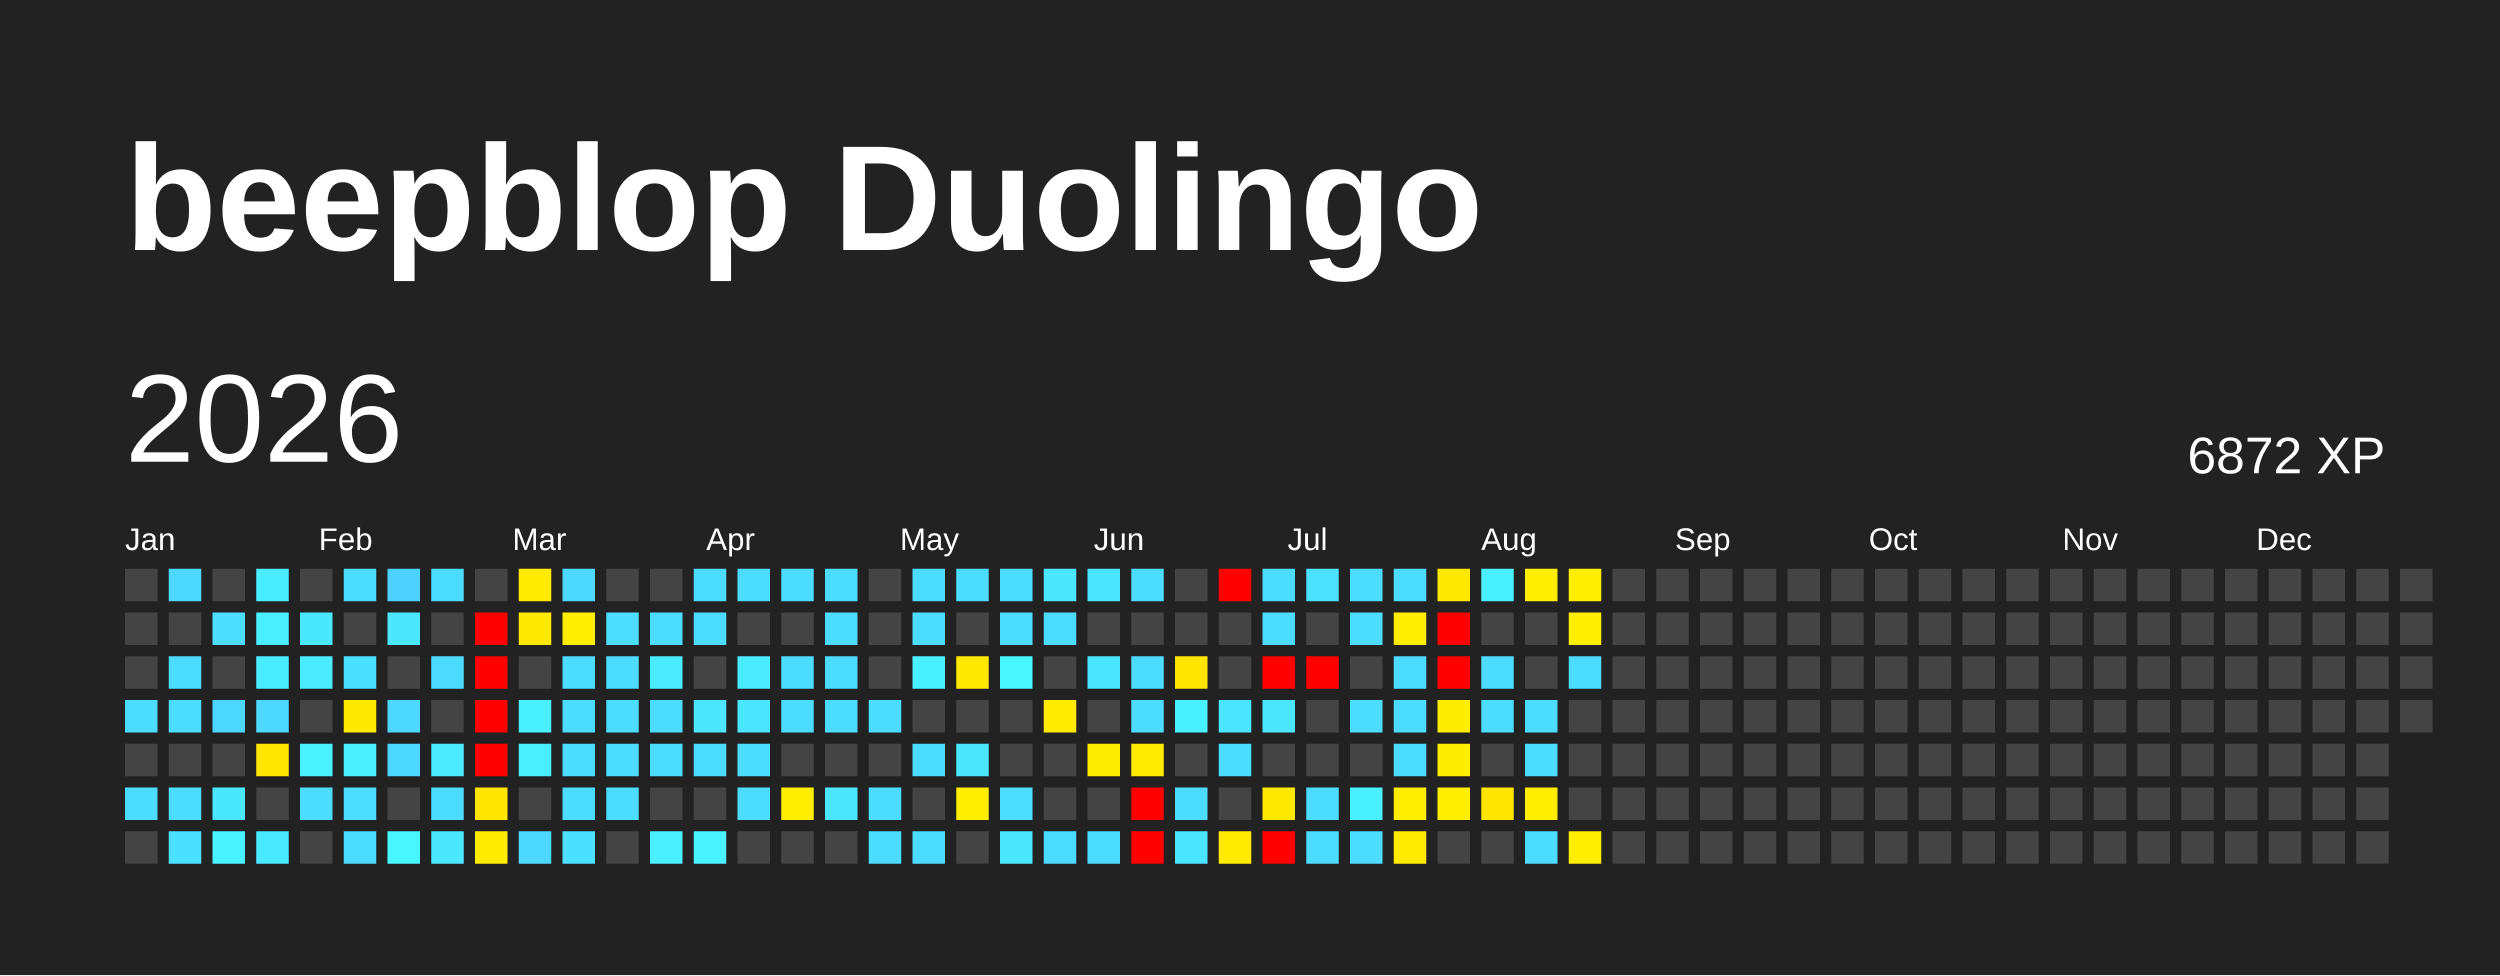
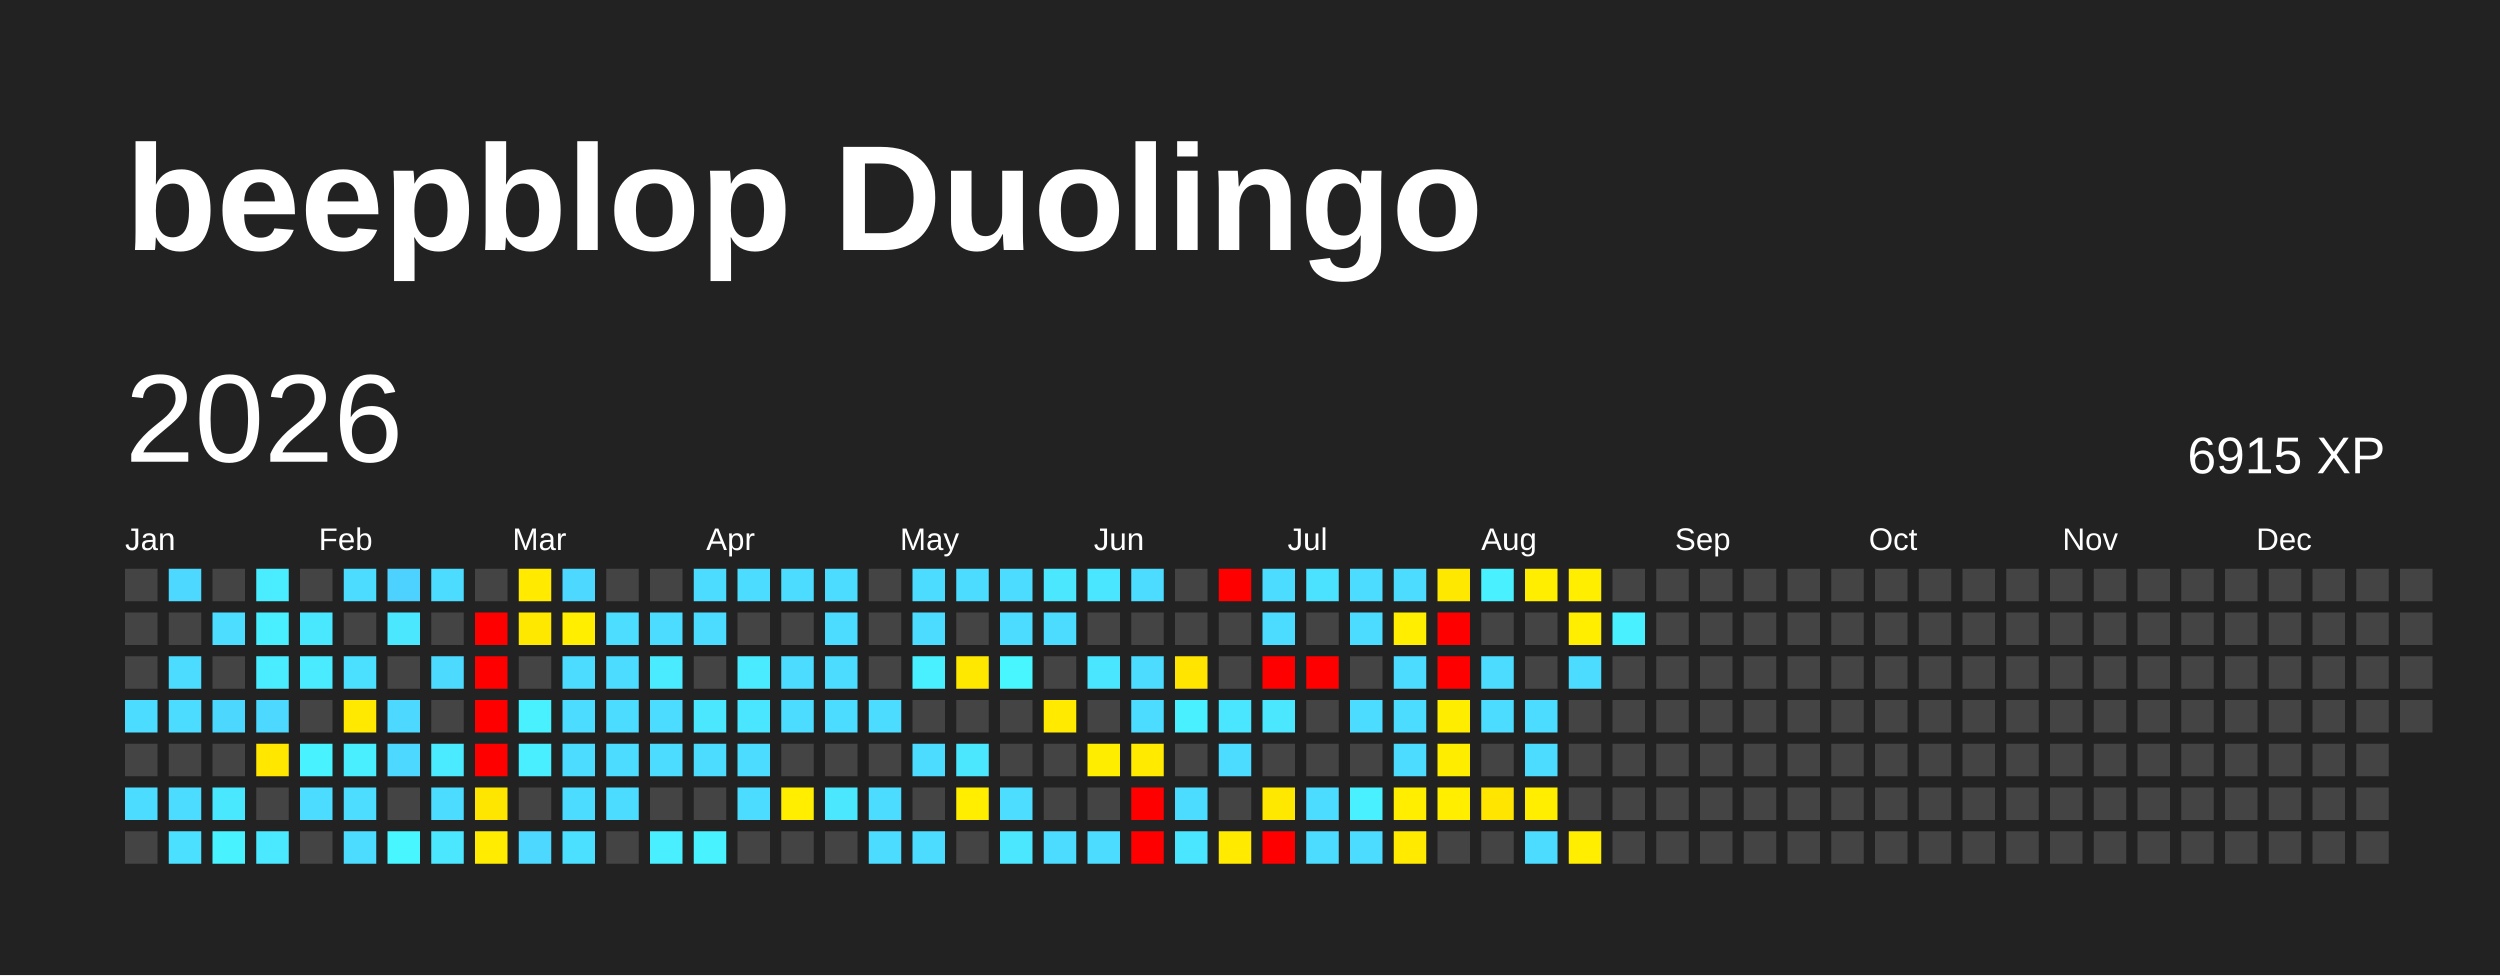
<svg xmlns="http://www.w3.org/2000/svg" baseProfile="full" height="78mm" version="1.1" viewBox="0,0,200,78" width="200mm">
  <defs />
  <rect fill="#222222" height="78" width="200" x="0" y="0" />
  <text fill="#FFFFFF" style="font-size:12px; font-family:Arial; font-weight:bold;" x="10" y="20">beepblop Duolingo</text>
  <text dominant-baseline="hanging" fill="#FFFFFF" style="font-size:10.0px; font-family:Arial;" x="10" y="30">2026</text>
-   <text dominant-baseline="hanging" fill="#FFFFFF" style="font-size:4.125px; font-family:Arial;" x="175" y="35">6872 XP</text>
+   <text dominant-baseline="hanging" fill="#FFFFFF" style="font-size:4.125px; font-family:Arial;" x="175" y="35">6915 XP</text>
  <text fill="#FFFFFF" style="font-size:2.5px; font-family:Arial" x="10.0" y="44">Jan</text>
  <text fill="#FFFFFF" style="font-size:2.5px; font-family:Arial" x="25.5" y="44">Feb</text>
  <text fill="#FFFFFF" style="font-size:2.5px; font-family:Arial" x="41.0" y="44">Mar</text>
  <text fill="#FFFFFF" style="font-size:2.5px; font-family:Arial" x="56.5" y="44">Apr</text>
  <text fill="#FFFFFF" style="font-size:2.5px; font-family:Arial" x="72.0" y="44">May</text>
  <text fill="#FFFFFF" style="font-size:2.5px; font-family:Arial" x="87.5" y="44">Jun</text>
  <text fill="#FFFFFF" style="font-size:2.5px; font-family:Arial" x="103.0" y="44">Jul</text>
  <text fill="#FFFFFF" style="font-size:2.5px; font-family:Arial" x="118.5" y="44">Aug</text>
  <text fill="#FFFFFF" style="font-size:2.5px; font-family:Arial" x="134.0" y="44">Sep</text>
  <text fill="#FFFFFF" style="font-size:2.5px; font-family:Arial" x="149.5" y="44">Oct</text>
  <text fill="#FFFFFF" style="font-size:2.5px; font-family:Arial" x="165.0" y="44">Nov</text>
  <text fill="#FFFFFF" style="font-size:2.5px; font-family:Arial" x="180.5" y="44">Dec</text>
  <rect fill="#444444" height="2.6" width="2.6" x="10.0" y="45.5" />
  <rect fill="#444444" height="2.6" width="2.6" x="10.0" y="49.0" />
  <rect fill="#444444" height="2.6" width="2.6" x="10.0" y="52.5" />
  <rect fill="#4cdcff" height="2.6" width="2.6" x="10.0" y="56.0" />
  <rect fill="#444444" height="2.6" width="2.6" x="10.0" y="59.5" />
  <rect fill="#4cdcff" height="2.6" width="2.6" x="10.0" y="63.0" />
  <rect fill="#444444" height="2.6" width="2.6" x="10.0" y="66.5" />
  <rect fill="#4cd8ff" height="2.6" width="2.6" x="13.5" y="45.5" />
  <rect fill="#444444" height="2.6" width="2.6" x="13.5" y="49.0" />
  <rect fill="#4cdcff" height="2.6" width="2.6" x="13.5" y="52.5" />
  <rect fill="#4cdcff" height="2.6" width="2.6" x="13.5" y="56.0" />
  <rect fill="#444444" height="2.6" width="2.6" x="13.5" y="59.5" />
  <rect fill="#4cdcff" height="2.6" width="2.6" x="13.5" y="63.0" />
  <rect fill="#4be0ff" height="2.6" width="2.6" x="13.5" y="66.5" />
  <rect fill="#444444" height="2.6" width="2.6" x="17.0" y="45.5" />
  <rect fill="#4cddff" height="2.6" width="2.6" x="17.0" y="49.0" />
  <rect fill="#444444" height="2.6" width="2.6" x="17.0" y="52.5" />
  <rect fill="#4cd7ff" height="2.6" width="2.6" x="17.0" y="56.0" />
  <rect fill="#444444" height="2.6" width="2.6" x="17.0" y="59.5" />
  <rect fill="#4ae8ff" height="2.6" width="2.6" x="17.0" y="63.0" />
  <rect fill="#49f2ff" height="2.6" width="2.6" x="17.0" y="66.5" />
  <rect fill="#49edff" height="2.6" width="2.6" x="20.5" y="45.5" />
  <rect fill="#49eeff" height="2.6" width="2.6" x="20.5" y="49.0" />
  <rect fill="#4aecff" height="2.6" width="2.6" x="20.5" y="52.5" />
  <rect fill="#4cd8ff" height="2.6" width="2.6" x="20.5" y="56.0" />
  <rect fill="#ffe700" height="2.6" width="2.6" x="20.5" y="59.5" />
  <rect fill="#444444" height="2.6" width="2.6" x="20.5" y="63.0" />
  <rect fill="#4ae9ff" height="2.6" width="2.6" x="20.5" y="66.5" />
  <rect fill="#444444" height="2.6" width="2.6" x="24.0" y="45.5" />
  <rect fill="#4ae8ff" height="2.6" width="2.6" x="24.0" y="49.0" />
  <rect fill="#4aeaff" height="2.6" width="2.6" x="24.0" y="52.5" />
  <rect fill="#444444" height="2.6" width="2.6" x="24.0" y="56.0" />
  <rect fill="#49f2ff" height="2.6" width="2.6" x="24.0" y="59.5" />
  <rect fill="#4cdcff" height="2.6" width="2.6" x="24.0" y="63.0" />
  <rect fill="#444444" height="2.6" width="2.6" x="24.0" y="66.5" />
  <rect fill="#4cdcff" height="2.6" width="2.6" x="27.5" y="45.5" />
  <rect fill="#444444" height="2.6" width="2.6" x="27.5" y="49.0" />
  <rect fill="#4be0ff" height="2.6" width="2.6" x="27.5" y="52.5" />
  <rect fill="#ffe900" height="2.6" width="2.6" x="27.5" y="56.0" />
  <rect fill="#49eeff" height="2.6" width="2.6" x="27.5" y="59.5" />
  <rect fill="#4cddff" height="2.6" width="2.6" x="27.5" y="63.0" />
  <rect fill="#4cdcff" height="2.6" width="2.6" x="27.5" y="66.5" />
  <rect fill="#4dd2ff" height="2.6" width="2.6" x="31.0" y="45.5" />
  <rect fill="#4ae7ff" height="2.6" width="2.6" x="31.0" y="49.0" />
  <rect fill="#444444" height="2.6" width="2.6" x="31.0" y="52.5" />
  <rect fill="#4cd8ff" height="2.6" width="2.6" x="31.0" y="56.0" />
  <rect fill="#4cd8ff" height="2.6" width="2.6" x="31.0" y="59.5" />
  <rect fill="#444444" height="2.6" width="2.6" x="31.0" y="63.0" />
  <rect fill="#48f6ff" height="2.6" width="2.6" x="31.0" y="66.5" />
  <rect fill="#4cdcff" height="2.6" width="2.6" x="34.5" y="45.5" />
  <rect fill="#444444" height="2.6" width="2.6" x="34.5" y="49.0" />
  <rect fill="#4cdbff" height="2.6" width="2.6" x="34.5" y="52.5" />
  <rect fill="#444444" height="2.6" width="2.6" x="34.5" y="56.0" />
  <rect fill="#4aeaff" height="2.6" width="2.6" x="34.5" y="59.5" />
  <rect fill="#4cdcff" height="2.6" width="2.6" x="34.5" y="63.0" />
  <rect fill="#4ae7ff" height="2.6" width="2.6" x="34.5" y="66.5" />
  <rect fill="#444444" height="2.6" width="2.6" x="38.0" y="45.5" />
  <rect fill="red" height="2.6" width="2.6" x="38.0" y="49.0" />
  <rect fill="red" height="2.6" width="2.6" x="38.0" y="52.5" />
  <rect fill="red" height="2.6" width="2.6" x="38.0" y="56.0" />
  <rect fill="red" height="2.6" width="2.6" x="38.0" y="59.5" />
  <rect fill="#ffe600" height="2.6" width="2.6" x="38.0" y="63.0" />
  <rect fill="#ffec00" height="2.6" width="2.6" x="38.0" y="66.5" />
  <rect fill="#ffea00" height="2.6" width="2.6" x="41.5" y="45.5" />
  <rect fill="#ffe800" height="2.6" width="2.6" x="41.5" y="49.0" />
  <rect fill="#444444" height="2.6" width="2.6" x="41.5" y="52.5" />
  <rect fill="#49f1ff" height="2.6" width="2.6" x="41.5" y="56.0" />
  <rect fill="#49efff" height="2.6" width="2.6" x="41.5" y="59.5" />
  <rect fill="#444444" height="2.6" width="2.6" x="41.5" y="63.0" />
  <rect fill="#4cd8ff" height="2.6" width="2.6" x="41.5" y="66.5" />
  <rect fill="#4cd8ff" height="2.6" width="2.6" x="45.0" y="45.5" />
  <rect fill="#ffee00" height="2.6" width="2.6" x="45.0" y="49.0" />
  <rect fill="#4cdcff" height="2.6" width="2.6" x="45.0" y="52.5" />
  <rect fill="#4cdcff" height="2.6" width="2.6" x="45.0" y="56.0" />
  <rect fill="#4cdcff" height="2.6" width="2.6" x="45.0" y="59.5" />
  <rect fill="#4cdcff" height="2.6" width="2.6" x="45.0" y="63.0" />
  <rect fill="#4be0ff" height="2.6" width="2.6" x="45.0" y="66.5" />
  <rect fill="#444444" height="2.6" width="2.6" x="48.5" y="45.5" />
  <rect fill="#4cddff" height="2.6" width="2.6" x="48.5" y="49.0" />
  <rect fill="#4cdcff" height="2.6" width="2.6" x="48.5" y="52.5" />
  <rect fill="#4cdcff" height="2.6" width="2.6" x="48.5" y="56.0" />
  <rect fill="#4cdcff" height="2.6" width="2.6" x="48.5" y="59.5" />
  <rect fill="#4cdcff" height="2.6" width="2.6" x="48.5" y="63.0" />
  <rect fill="#444444" height="2.6" width="2.6" x="48.5" y="66.5" />
  <rect fill="#444444" height="2.6" width="2.6" x="52.0" y="45.5" />
  <rect fill="#4cdcff" height="2.6" width="2.6" x="52.0" y="49.0" />
  <rect fill="#4aebff" height="2.6" width="2.6" x="52.0" y="52.5" />
  <rect fill="#4cdcff" height="2.6" width="2.6" x="52.0" y="56.0" />
  <rect fill="#4cdcff" height="2.6" width="2.6" x="52.0" y="59.5" />
  <rect fill="#444444" height="2.6" width="2.6" x="52.0" y="63.0" />
  <rect fill="#49eeff" height="2.6" width="2.6" x="52.0" y="66.5" />
  <rect fill="#4cdcff" height="2.6" width="2.6" x="55.5" y="45.5" />
  <rect fill="#4cdcff" height="2.6" width="2.6" x="55.5" y="49.0" />
  <rect fill="#444444" height="2.6" width="2.6" x="55.5" y="52.5" />
  <rect fill="#4ae7ff" height="2.6" width="2.6" x="55.5" y="56.0" />
  <rect fill="#4cdcff" height="2.6" width="2.6" x="55.5" y="59.5" />
  <rect fill="#444444" height="2.6" width="2.6" x="55.5" y="63.0" />
  <rect fill="#49f2ff" height="2.6" width="2.6" x="55.5" y="66.5" />
  <rect fill="#4cdcff" height="2.6" width="2.6" x="59.0" y="45.5" />
  <rect fill="#444444" height="2.6" width="2.6" x="59.0" y="49.0" />
  <rect fill="#4aeaff" height="2.6" width="2.6" x="59.0" y="52.5" />
  <rect fill="#4ae5ff" height="2.6" width="2.6" x="59.0" y="56.0" />
  <rect fill="#4cdcff" height="2.6" width="2.6" x="59.0" y="59.5" />
  <rect fill="#4cdcff" height="2.6" width="2.6" x="59.0" y="63.0" />
  <rect fill="#444444" height="2.6" width="2.6" x="59.0" y="66.5" />
  <rect fill="#4cdcff" height="2.6" width="2.6" x="62.5" y="45.5" />
  <rect fill="#444444" height="2.6" width="2.6" x="62.5" y="49.0" />
  <rect fill="#4cdcff" height="2.6" width="2.6" x="62.5" y="52.5" />
  <rect fill="#4cdcff" height="2.6" width="2.6" x="62.5" y="56.0" />
  <rect fill="#444444" height="2.6" width="2.6" x="62.5" y="59.5" />
  <rect fill="#ffee00" height="2.6" width="2.6" x="62.5" y="63.0" />
  <rect fill="#444444" height="2.6" width="2.6" x="62.5" y="66.5" />
  <rect fill="#4cdcff" height="2.6" width="2.6" x="66.0" y="45.5" />
  <rect fill="#4cdcff" height="2.6" width="2.6" x="66.0" y="49.0" />
  <rect fill="#4cdcff" height="2.6" width="2.6" x="66.0" y="52.5" />
  <rect fill="#4cdcff" height="2.6" width="2.6" x="66.0" y="56.0" />
  <rect fill="#444444" height="2.6" width="2.6" x="66.0" y="59.5" />
  <rect fill="#4ae7ff" height="2.6" width="2.6" x="66.0" y="63.0" />
  <rect fill="#444444" height="2.6" width="2.6" x="66.0" y="66.5" />
  <rect fill="#444444" height="2.6" width="2.6" x="69.5" y="45.5" />
  <rect fill="#444444" height="2.6" width="2.6" x="69.5" y="49.0" />
  <rect fill="#444444" height="2.6" width="2.6" x="69.5" y="52.5" />
  <rect fill="#4cdcff" height="2.6" width="2.6" x="69.5" y="56.0" />
  <rect fill="#444444" height="2.6" width="2.6" x="69.5" y="59.5" />
  <rect fill="#4cdcff" height="2.6" width="2.6" x="69.5" y="63.0" />
  <rect fill="#4cdcff" height="2.6" width="2.6" x="69.5" y="66.5" />
  <rect fill="#4cdcff" height="2.6" width="2.6" x="73.0" y="45.5" />
  <rect fill="#4cdcff" height="2.6" width="2.6" x="73.0" y="49.0" />
  <rect fill="#49f0ff" height="2.6" width="2.6" x="73.0" y="52.5" />
  <rect fill="#444444" height="2.6" width="2.6" x="73.0" y="56.0" />
  <rect fill="#4cdcff" height="2.6" width="2.6" x="73.0" y="59.5" />
  <rect fill="#444444" height="2.6" width="2.6" x="73.0" y="63.0" />
  <rect fill="#4cdcff" height="2.6" width="2.6" x="73.0" y="66.5" />
  <rect fill="#4cdcff" height="2.6" width="2.6" x="76.5" y="45.5" />
  <rect fill="#444444" height="2.6" width="2.6" x="76.5" y="49.0" />
  <rect fill="#ffe800" height="2.6" width="2.6" x="76.5" y="52.5" />
  <rect fill="#444444" height="2.6" width="2.6" x="76.5" y="56.0" />
  <rect fill="#4ae7ff" height="2.6" width="2.6" x="76.5" y="59.5" />
  <rect fill="#ffee00" height="2.6" width="2.6" x="76.5" y="63.0" />
  <rect fill="#444444" height="2.6" width="2.6" x="76.5" y="66.5" />
  <rect fill="#4cdcff" height="2.6" width="2.6" x="80.0" y="45.5" />
  <rect fill="#4cdcff" height="2.6" width="2.6" x="80.0" y="49.0" />
  <rect fill="#48f6ff" height="2.6" width="2.6" x="80.0" y="52.5" />
  <rect fill="#444444" height="2.6" width="2.6" x="80.0" y="56.0" />
  <rect fill="#444444" height="2.6" width="2.6" x="80.0" y="59.5" />
  <rect fill="#4cddff" height="2.6" width="2.6" x="80.0" y="63.0" />
  <rect fill="#4ae7ff" height="2.6" width="2.6" x="80.0" y="66.5" />
  <rect fill="#4ae7ff" height="2.6" width="2.6" x="83.5" y="45.5" />
  <rect fill="#4cdcff" height="2.6" width="2.6" x="83.5" y="49.0" />
  <rect fill="#444444" height="2.6" width="2.6" x="83.5" y="52.5" />
  <rect fill="#ffea00" height="2.6" width="2.6" x="83.5" y="56.0" />
  <rect fill="#444444" height="2.6" width="2.6" x="83.5" y="59.5" />
  <rect fill="#444444" height="2.6" width="2.6" x="83.5" y="63.0" />
  <rect fill="#4cdcff" height="2.6" width="2.6" x="83.5" y="66.5" />
  <rect fill="#4ae5ff" height="2.6" width="2.6" x="87.0" y="45.5" />
  <rect fill="#444444" height="2.6" width="2.6" x="87.0" y="49.0" />
  <rect fill="#4ae6ff" height="2.6" width="2.6" x="87.0" y="52.5" />
  <rect fill="#444444" height="2.6" width="2.6" x="87.0" y="56.0" />
  <rect fill="#ffed00" height="2.6" width="2.6" x="87.0" y="59.5" />
  <rect fill="#444444" height="2.6" width="2.6" x="87.0" y="63.0" />
  <rect fill="#4cdcff" height="2.6" width="2.6" x="87.0" y="66.5" />
  <rect fill="#4cdcff" height="2.6" width="2.6" x="90.5" y="45.5" />
  <rect fill="#444444" height="2.6" width="2.6" x="90.5" y="49.0" />
  <rect fill="#4cdcff" height="2.6" width="2.6" x="90.5" y="52.5" />
  <rect fill="#4cdcff" height="2.6" width="2.6" x="90.5" y="56.0" />
  <rect fill="#ffea00" height="2.6" width="2.6" x="90.5" y="59.5" />
  <rect fill="red" height="2.6" width="2.6" x="90.5" y="63.0" />
  <rect fill="red" height="2.6" width="2.6" x="90.5" y="66.5" />
  <rect fill="#444444" height="2.6" width="2.6" x="94.0" y="45.5" />
  <rect fill="#444444" height="2.6" width="2.6" x="94.0" y="49.0" />
  <rect fill="#ffe500" height="2.6" width="2.6" x="94.0" y="52.5" />
  <rect fill="#49f0ff" height="2.6" width="2.6" x="94.0" y="56.0" />
  <rect fill="#444444" height="2.6" width="2.6" x="94.0" y="59.5" />
  <rect fill="#4cdcff" height="2.6" width="2.6" x="94.0" y="63.0" />
  <rect fill="#4ae5ff" height="2.6" width="2.6" x="94.0" y="66.5" />
  <rect fill="red" height="2.6" width="2.6" x="97.5" y="45.5" />
  <rect fill="#444444" height="2.6" width="2.6" x="97.5" y="49.0" />
  <rect fill="#444444" height="2.6" width="2.6" x="97.5" y="52.5" />
  <rect fill="#4ae5ff" height="2.6" width="2.6" x="97.5" y="56.0" />
  <rect fill="#4cdcff" height="2.6" width="2.6" x="97.5" y="59.5" />
  <rect fill="#444444" height="2.6" width="2.6" x="97.5" y="63.0" />
  <rect fill="#ffea00" height="2.6" width="2.6" x="97.5" y="66.5" />
  <rect fill="#4cdcff" height="2.6" width="2.6" x="101.0" y="45.5" />
  <rect fill="#4cdcff" height="2.6" width="2.6" x="101.0" y="49.0" />
  <rect fill="red" height="2.6" width="2.6" x="101.0" y="52.5" />
  <rect fill="#4ae7ff" height="2.6" width="2.6" x="101.0" y="56.0" />
  <rect fill="#444444" height="2.6" width="2.6" x="101.0" y="59.5" />
  <rect fill="#ffe800" height="2.6" width="2.6" x="101.0" y="63.0" />
  <rect fill="red" height="2.6" width="2.6" x="101.0" y="66.5" />
  <rect fill="#4be2ff" height="2.6" width="2.6" x="104.5" y="45.5" />
  <rect fill="#444444" height="2.6" width="2.6" x="104.5" y="49.0" />
  <rect fill="red" height="2.6" width="2.6" x="104.5" y="52.5" />
  <rect fill="#444444" height="2.6" width="2.6" x="104.5" y="56.0" />
  <rect fill="#444444" height="2.6" width="2.6" x="104.5" y="59.5" />
  <rect fill="#4cdcff" height="2.6" width="2.6" x="104.5" y="63.0" />
  <rect fill="#4cdcff" height="2.6" width="2.6" x="104.5" y="66.5" />
  <rect fill="#4cdcff" height="2.6" width="2.6" x="108.0" y="45.5" />
  <rect fill="#4cdcff" height="2.6" width="2.6" x="108.0" y="49.0" />
  <rect fill="#444444" height="2.6" width="2.6" x="108.0" y="52.5" />
  <rect fill="#4cdcff" height="2.6" width="2.6" x="108.0" y="56.0" />
  <rect fill="#444444" height="2.6" width="2.6" x="108.0" y="59.5" />
  <rect fill="#49f0ff" height="2.6" width="2.6" x="108.0" y="63.0" />
  <rect fill="#4cdcff" height="2.6" width="2.6" x="108.0" y="66.5" />
  <rect fill="#4cdcff" height="2.6" width="2.6" x="111.5" y="45.5" />
  <rect fill="#ffee00" height="2.6" width="2.6" x="111.5" y="49.0" />
  <rect fill="#4cdcff" height="2.6" width="2.6" x="111.5" y="52.5" />
  <rect fill="#4cdcff" height="2.6" width="2.6" x="111.5" y="56.0" />
  <rect fill="#4cdcff" height="2.6" width="2.6" x="111.5" y="59.5" />
  <rect fill="#ffee00" height="2.6" width="2.6" x="111.5" y="63.0" />
  <rect fill="#ffea00" height="2.6" width="2.6" x="111.5" y="66.5" />
  <rect fill="#ffe800" height="2.6" width="2.6" x="115.0" y="45.5" />
  <rect fill="red" height="2.6" width="2.6" x="115.0" y="49.0" />
  <rect fill="red" height="2.6" width="2.6" x="115.0" y="52.5" />
  <rect fill="#ffed00" height="2.6" width="2.6" x="115.0" y="56.0" />
  <rect fill="#ffed00" height="2.6" width="2.6" x="115.0" y="59.5" />
  <rect fill="#ffee00" height="2.6" width="2.6" x="115.0" y="63.0" />
  <rect fill="#444444" height="2.6" width="2.6" x="115.0" y="66.5" />
  <rect fill="#49f0ff" height="2.6" width="2.6" x="118.5" y="45.5" />
  <rect fill="#444444" height="2.6" width="2.6" x="118.5" y="49.0" />
  <rect fill="#4cdcff" height="2.6" width="2.6" x="118.5" y="52.5" />
  <rect fill="#4cdcff" height="2.6" width="2.6" x="118.5" y="56.0" />
  <rect fill="#444444" height="2.6" width="2.6" x="118.5" y="59.5" />
  <rect fill="#ffe500" height="2.6" width="2.6" x="118.5" y="63.0" />
  <rect fill="#444444" height="2.6" width="2.6" x="118.5" y="66.5" />
  <rect fill="#ffee00" height="2.6" width="2.6" x="122.0" y="45.5" />
  <rect fill="#444444" height="2.6" width="2.6" x="122.0" y="49.0" />
  <rect fill="#444444" height="2.6" width="2.6" x="122.0" y="52.5" />
  <rect fill="#4cdcff" height="2.6" width="2.6" x="122.0" y="56.0" />
  <rect fill="#4cdcff" height="2.6" width="2.6" x="122.0" y="59.5" />
  <rect fill="#ffee00" height="2.6" width="2.6" x="122.0" y="63.0" />
  <rect fill="#4cdcff" height="2.6" width="2.6" x="122.0" y="66.5" />
  <rect fill="#ffee00" height="2.6" width="2.6" x="125.5" y="45.5" />
  <rect fill="#ffee00" height="2.6" width="2.6" x="125.5" y="49.0" />
  <rect fill="#4cdcff" height="2.6" width="2.6" x="125.5" y="52.5" />
  <rect fill="#444444" height="2.6" width="2.6" x="125.5" y="56.0" />
  <rect fill="#444444" height="2.6" width="2.6" x="125.5" y="59.5" />
  <rect fill="#444444" height="2.6" width="2.6" x="125.5" y="63.0" />
  <rect fill="#ffee00" height="2.6" width="2.6" x="125.5" y="66.5" />
  <rect fill="#444444" height="2.6" width="2.6" x="129.0" y="45.5" />
-   <rect fill="#444444" height="2.6" width="2.6" x="129.0" y="49.0" />
+   <rect fill="#49f0ff" height="2.6" width="2.6" x="129.0" y="49.0" />
  <rect fill="#444444" height="2.6" width="2.6" x="129.0" y="52.5" />
  <rect fill="#444444" height="2.6" width="2.6" x="129.0" y="56.0" />
  <rect fill="#444444" height="2.6" width="2.6" x="129.0" y="59.5" />
  <rect fill="#444444" height="2.6" width="2.6" x="129.0" y="63.0" />
  <rect fill="#444444" height="2.6" width="2.6" x="129.0" y="66.5" />
  <rect fill="#444444" height="2.6" width="2.6" x="132.5" y="45.5" />
  <rect fill="#444444" height="2.6" width="2.6" x="132.5" y="49.0" />
  <rect fill="#444444" height="2.6" width="2.6" x="132.5" y="52.5" />
  <rect fill="#444444" height="2.6" width="2.6" x="132.5" y="56.0" />
  <rect fill="#444444" height="2.6" width="2.6" x="132.5" y="59.5" />
  <rect fill="#444444" height="2.6" width="2.6" x="132.5" y="63.0" />
  <rect fill="#444444" height="2.6" width="2.6" x="132.5" y="66.5" />
  <rect fill="#444444" height="2.6" width="2.6" x="136.0" y="45.5" />
  <rect fill="#444444" height="2.6" width="2.6" x="136.0" y="49.0" />
  <rect fill="#444444" height="2.6" width="2.6" x="136.0" y="52.5" />
  <rect fill="#444444" height="2.6" width="2.6" x="136.0" y="56.0" />
  <rect fill="#444444" height="2.6" width="2.6" x="136.0" y="59.5" />
  <rect fill="#444444" height="2.6" width="2.6" x="136.0" y="63.0" />
  <rect fill="#444444" height="2.6" width="2.6" x="136.0" y="66.5" />
  <rect fill="#444444" height="2.6" width="2.6" x="139.5" y="45.5" />
  <rect fill="#444444" height="2.6" width="2.6" x="139.5" y="49.0" />
  <rect fill="#444444" height="2.6" width="2.6" x="139.5" y="52.5" />
  <rect fill="#444444" height="2.6" width="2.6" x="139.5" y="56.0" />
  <rect fill="#444444" height="2.6" width="2.6" x="139.5" y="59.5" />
  <rect fill="#444444" height="2.6" width="2.6" x="139.5" y="63.0" />
  <rect fill="#444444" height="2.6" width="2.6" x="139.5" y="66.5" />
  <rect fill="#444444" height="2.6" width="2.6" x="143.0" y="45.5" />
  <rect fill="#444444" height="2.6" width="2.6" x="143.0" y="49.0" />
  <rect fill="#444444" height="2.6" width="2.6" x="143.0" y="52.5" />
  <rect fill="#444444" height="2.6" width="2.6" x="143.0" y="56.0" />
  <rect fill="#444444" height="2.6" width="2.6" x="143.0" y="59.5" />
  <rect fill="#444444" height="2.6" width="2.6" x="143.0" y="63.0" />
  <rect fill="#444444" height="2.6" width="2.6" x="143.0" y="66.5" />
  <rect fill="#444444" height="2.6" width="2.6" x="146.5" y="45.5" />
  <rect fill="#444444" height="2.6" width="2.6" x="146.5" y="49.0" />
  <rect fill="#444444" height="2.6" width="2.6" x="146.5" y="52.5" />
  <rect fill="#444444" height="2.6" width="2.6" x="146.5" y="56.0" />
  <rect fill="#444444" height="2.6" width="2.6" x="146.5" y="59.5" />
  <rect fill="#444444" height="2.6" width="2.6" x="146.5" y="63.0" />
  <rect fill="#444444" height="2.6" width="2.6" x="146.5" y="66.5" />
  <rect fill="#444444" height="2.6" width="2.6" x="150.0" y="45.5" />
  <rect fill="#444444" height="2.6" width="2.6" x="150.0" y="49.0" />
  <rect fill="#444444" height="2.6" width="2.6" x="150.0" y="52.5" />
  <rect fill="#444444" height="2.6" width="2.6" x="150.0" y="56.0" />
  <rect fill="#444444" height="2.6" width="2.6" x="150.0" y="59.5" />
  <rect fill="#444444" height="2.6" width="2.6" x="150.0" y="63.0" />
  <rect fill="#444444" height="2.6" width="2.6" x="150.0" y="66.5" />
  <rect fill="#444444" height="2.6" width="2.6" x="153.5" y="45.5" />
  <rect fill="#444444" height="2.6" width="2.6" x="153.5" y="49.0" />
  <rect fill="#444444" height="2.6" width="2.6" x="153.5" y="52.5" />
  <rect fill="#444444" height="2.6" width="2.6" x="153.5" y="56.0" />
  <rect fill="#444444" height="2.6" width="2.6" x="153.5" y="59.5" />
  <rect fill="#444444" height="2.6" width="2.6" x="153.5" y="63.0" />
  <rect fill="#444444" height="2.6" width="2.6" x="153.5" y="66.5" />
  <rect fill="#444444" height="2.6" width="2.6" x="157.0" y="45.5" />
  <rect fill="#444444" height="2.6" width="2.6" x="157.0" y="49.0" />
  <rect fill="#444444" height="2.6" width="2.6" x="157.0" y="52.5" />
  <rect fill="#444444" height="2.6" width="2.6" x="157.0" y="56.0" />
  <rect fill="#444444" height="2.6" width="2.6" x="157.0" y="59.5" />
  <rect fill="#444444" height="2.6" width="2.6" x="157.0" y="63.0" />
  <rect fill="#444444" height="2.6" width="2.6" x="157.0" y="66.5" />
  <rect fill="#444444" height="2.6" width="2.6" x="160.5" y="45.5" />
  <rect fill="#444444" height="2.6" width="2.6" x="160.5" y="49.0" />
  <rect fill="#444444" height="2.6" width="2.6" x="160.5" y="52.5" />
  <rect fill="#444444" height="2.6" width="2.6" x="160.5" y="56.0" />
  <rect fill="#444444" height="2.6" width="2.6" x="160.5" y="59.5" />
  <rect fill="#444444" height="2.6" width="2.6" x="160.5" y="63.0" />
  <rect fill="#444444" height="2.6" width="2.6" x="160.5" y="66.5" />
  <rect fill="#444444" height="2.6" width="2.6" x="164.0" y="45.5" />
  <rect fill="#444444" height="2.6" width="2.6" x="164.0" y="49.0" />
  <rect fill="#444444" height="2.6" width="2.6" x="164.0" y="52.5" />
  <rect fill="#444444" height="2.6" width="2.6" x="164.0" y="56.0" />
  <rect fill="#444444" height="2.6" width="2.6" x="164.0" y="59.5" />
  <rect fill="#444444" height="2.6" width="2.6" x="164.0" y="63.0" />
  <rect fill="#444444" height="2.6" width="2.6" x="164.0" y="66.5" />
  <rect fill="#444444" height="2.6" width="2.6" x="167.5" y="45.5" />
  <rect fill="#444444" height="2.6" width="2.6" x="167.5" y="49.0" />
  <rect fill="#444444" height="2.6" width="2.6" x="167.5" y="52.5" />
  <rect fill="#444444" height="2.6" width="2.6" x="167.5" y="56.0" />
  <rect fill="#444444" height="2.6" width="2.6" x="167.5" y="59.5" />
  <rect fill="#444444" height="2.6" width="2.6" x="167.5" y="63.0" />
  <rect fill="#444444" height="2.6" width="2.6" x="167.5" y="66.5" />
  <rect fill="#444444" height="2.6" width="2.6" x="171.0" y="45.5" />
  <rect fill="#444444" height="2.6" width="2.6" x="171.0" y="49.0" />
  <rect fill="#444444" height="2.6" width="2.6" x="171.0" y="52.5" />
  <rect fill="#444444" height="2.6" width="2.6" x="171.0" y="56.0" />
  <rect fill="#444444" height="2.6" width="2.6" x="171.0" y="59.5" />
  <rect fill="#444444" height="2.6" width="2.6" x="171.0" y="63.0" />
  <rect fill="#444444" height="2.6" width="2.6" x="171.0" y="66.5" />
  <rect fill="#444444" height="2.6" width="2.6" x="174.5" y="45.5" />
  <rect fill="#444444" height="2.6" width="2.6" x="174.5" y="49.0" />
  <rect fill="#444444" height="2.6" width="2.6" x="174.5" y="52.5" />
  <rect fill="#444444" height="2.6" width="2.6" x="174.5" y="56.0" />
  <rect fill="#444444" height="2.6" width="2.6" x="174.5" y="59.5" />
  <rect fill="#444444" height="2.6" width="2.6" x="174.5" y="63.0" />
  <rect fill="#444444" height="2.6" width="2.6" x="174.5" y="66.5" />
  <rect fill="#444444" height="2.6" width="2.6" x="178.0" y="45.5" />
  <rect fill="#444444" height="2.6" width="2.6" x="178.0" y="49.0" />
  <rect fill="#444444" height="2.6" width="2.6" x="178.0" y="52.5" />
  <rect fill="#444444" height="2.6" width="2.6" x="178.0" y="56.0" />
  <rect fill="#444444" height="2.6" width="2.6" x="178.0" y="59.5" />
  <rect fill="#444444" height="2.6" width="2.6" x="178.0" y="63.0" />
  <rect fill="#444444" height="2.6" width="2.6" x="178.0" y="66.5" />
  <rect fill="#444444" height="2.6" width="2.6" x="181.5" y="45.5" />
  <rect fill="#444444" height="2.6" width="2.6" x="181.5" y="49.0" />
  <rect fill="#444444" height="2.6" width="2.6" x="181.5" y="52.5" />
  <rect fill="#444444" height="2.6" width="2.6" x="181.5" y="56.0" />
  <rect fill="#444444" height="2.6" width="2.6" x="181.5" y="59.5" />
  <rect fill="#444444" height="2.6" width="2.6" x="181.5" y="63.0" />
  <rect fill="#444444" height="2.6" width="2.6" x="181.5" y="66.5" />
  <rect fill="#444444" height="2.6" width="2.6" x="185.0" y="45.5" />
  <rect fill="#444444" height="2.6" width="2.6" x="185.0" y="49.0" />
  <rect fill="#444444" height="2.6" width="2.6" x="185.0" y="52.5" />
  <rect fill="#444444" height="2.6" width="2.6" x="185.0" y="56.0" />
  <rect fill="#444444" height="2.6" width="2.6" x="185.0" y="59.5" />
  <rect fill="#444444" height="2.6" width="2.6" x="185.0" y="63.0" />
  <rect fill="#444444" height="2.6" width="2.6" x="185.0" y="66.5" />
  <rect fill="#444444" height="2.6" width="2.6" x="188.5" y="45.5" />
  <rect fill="#444444" height="2.6" width="2.6" x="188.5" y="49.0" />
  <rect fill="#444444" height="2.6" width="2.6" x="188.5" y="52.5" />
  <rect fill="#444444" height="2.6" width="2.6" x="188.5" y="56.0" />
  <rect fill="#444444" height="2.6" width="2.6" x="188.5" y="59.5" />
  <rect fill="#444444" height="2.6" width="2.6" x="188.5" y="63.0" />
  <rect fill="#444444" height="2.6" width="2.6" x="188.5" y="66.5" />
  <rect fill="#444444" height="2.6" width="2.6" x="192.0" y="45.5" />
  <rect fill="#444444" height="2.6" width="2.6" x="192.0" y="49.0" />
  <rect fill="#444444" height="2.6" width="2.6" x="192.0" y="52.5" />
  <rect fill="#444444" height="2.6" width="2.6" x="192.0" y="56.0" />
</svg>
